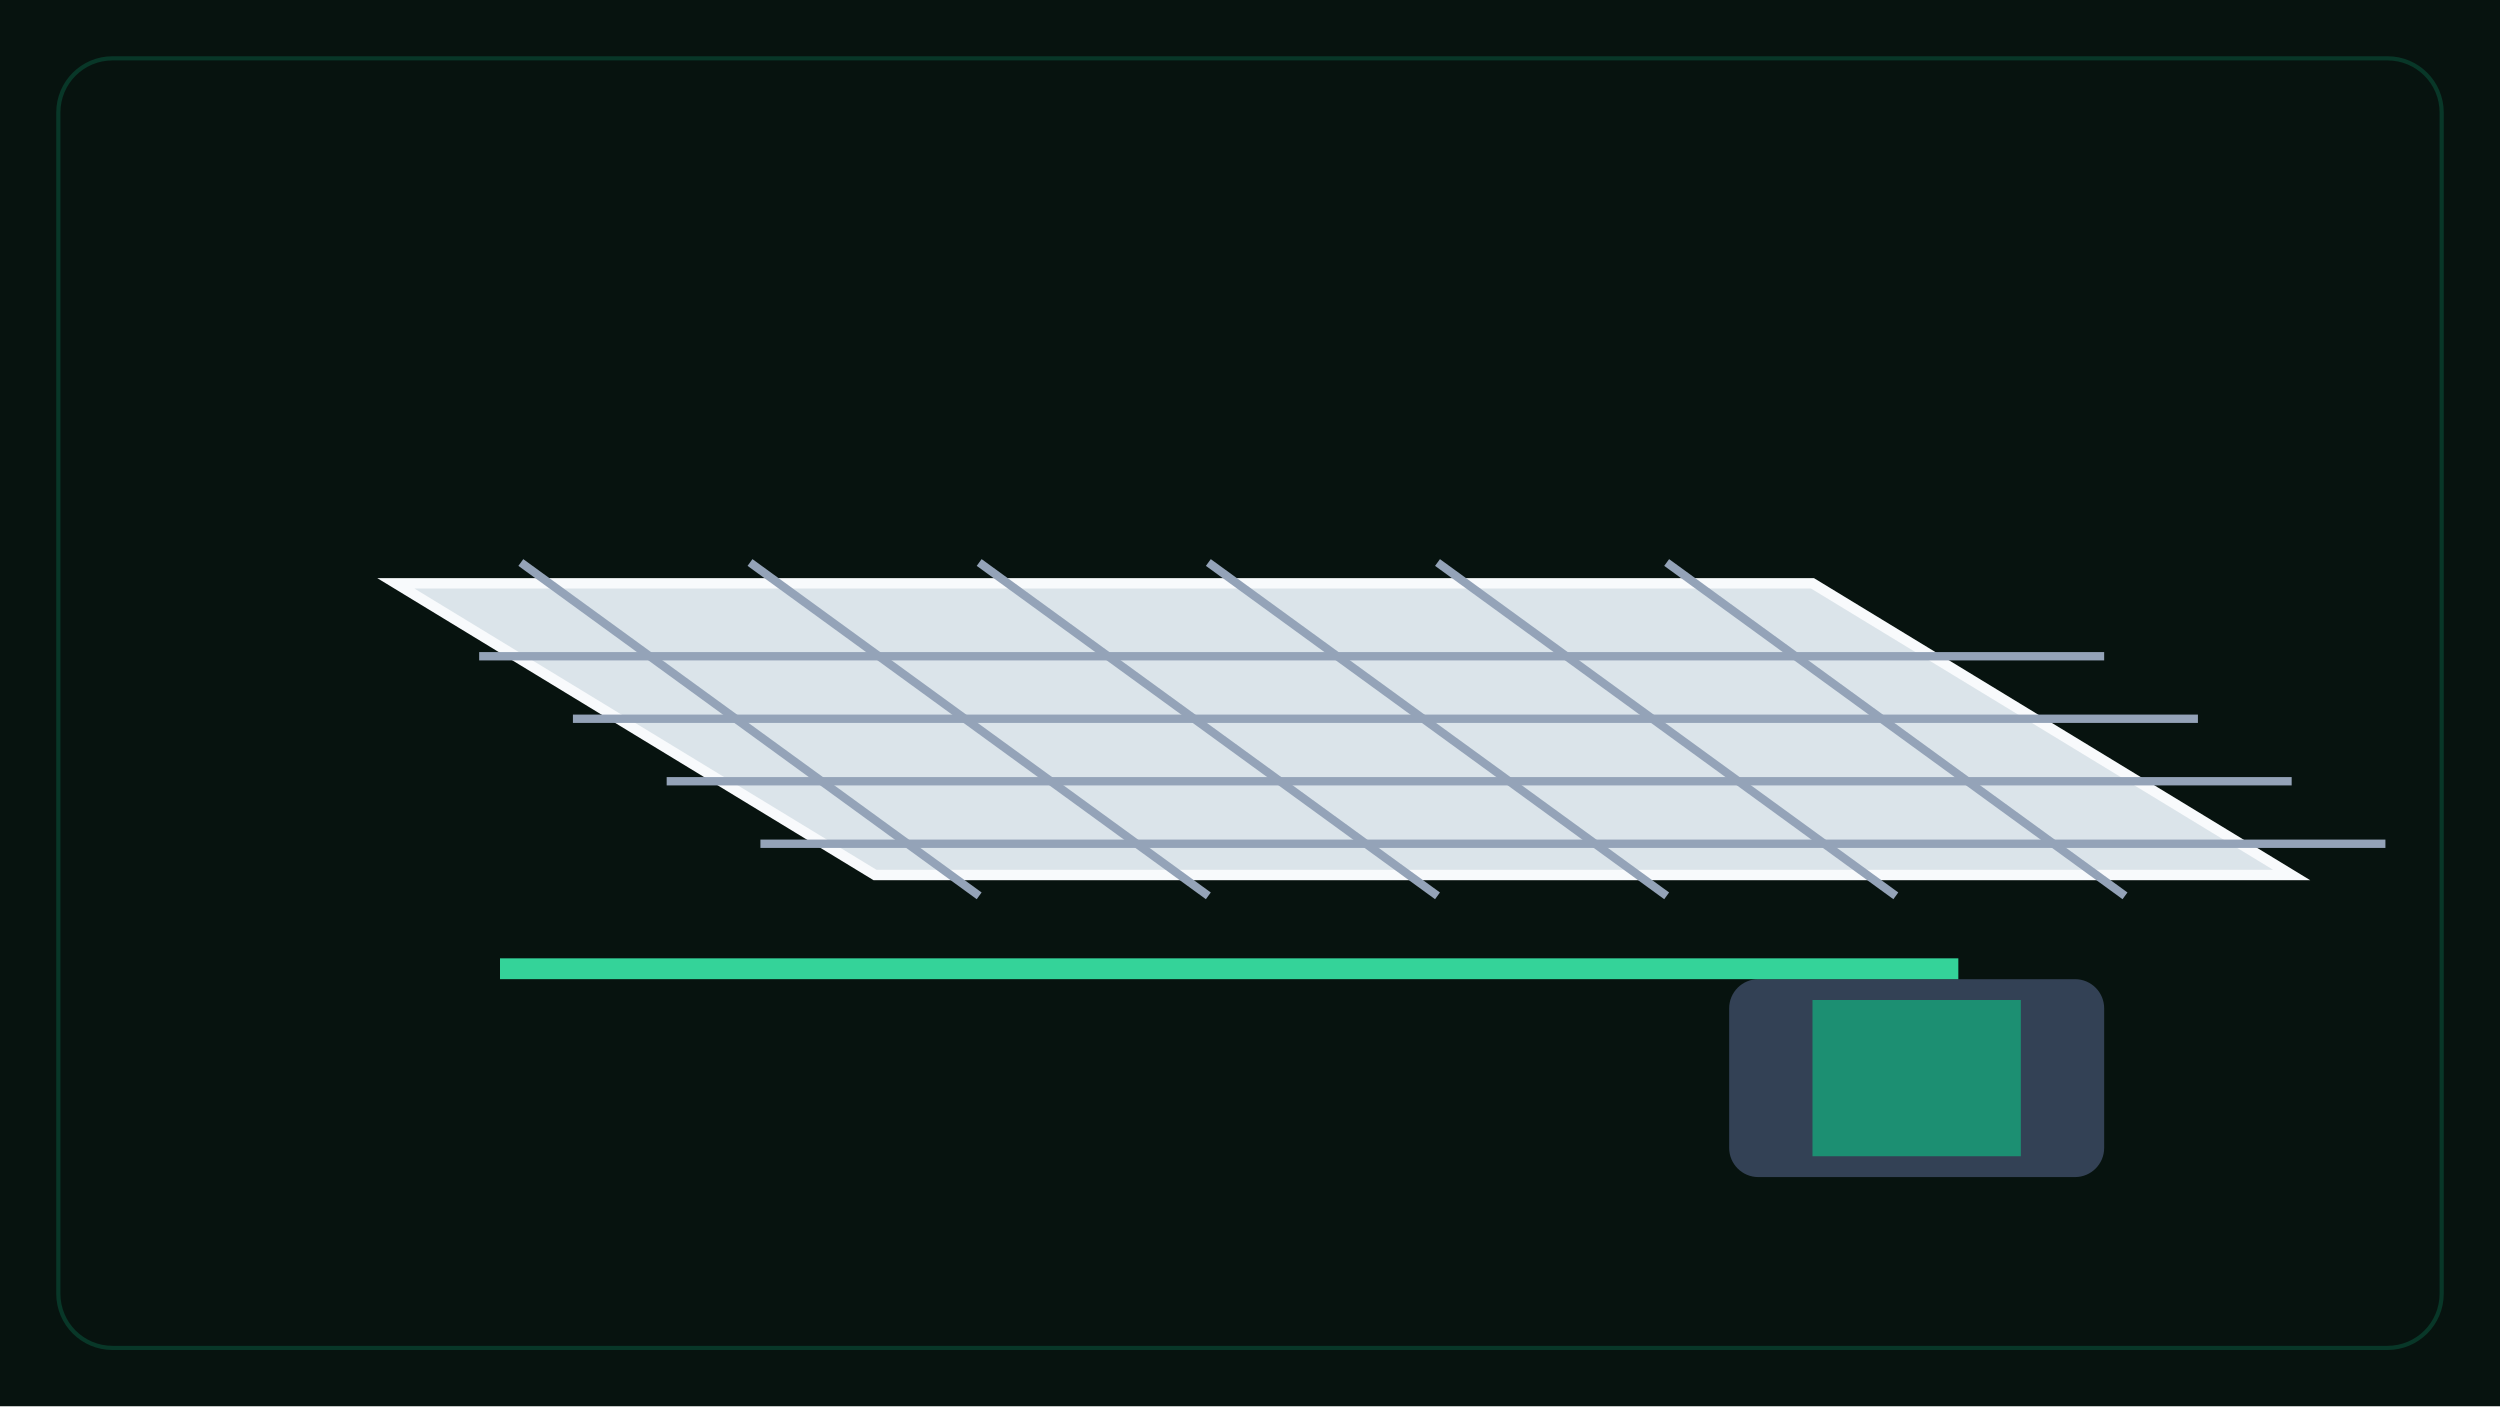
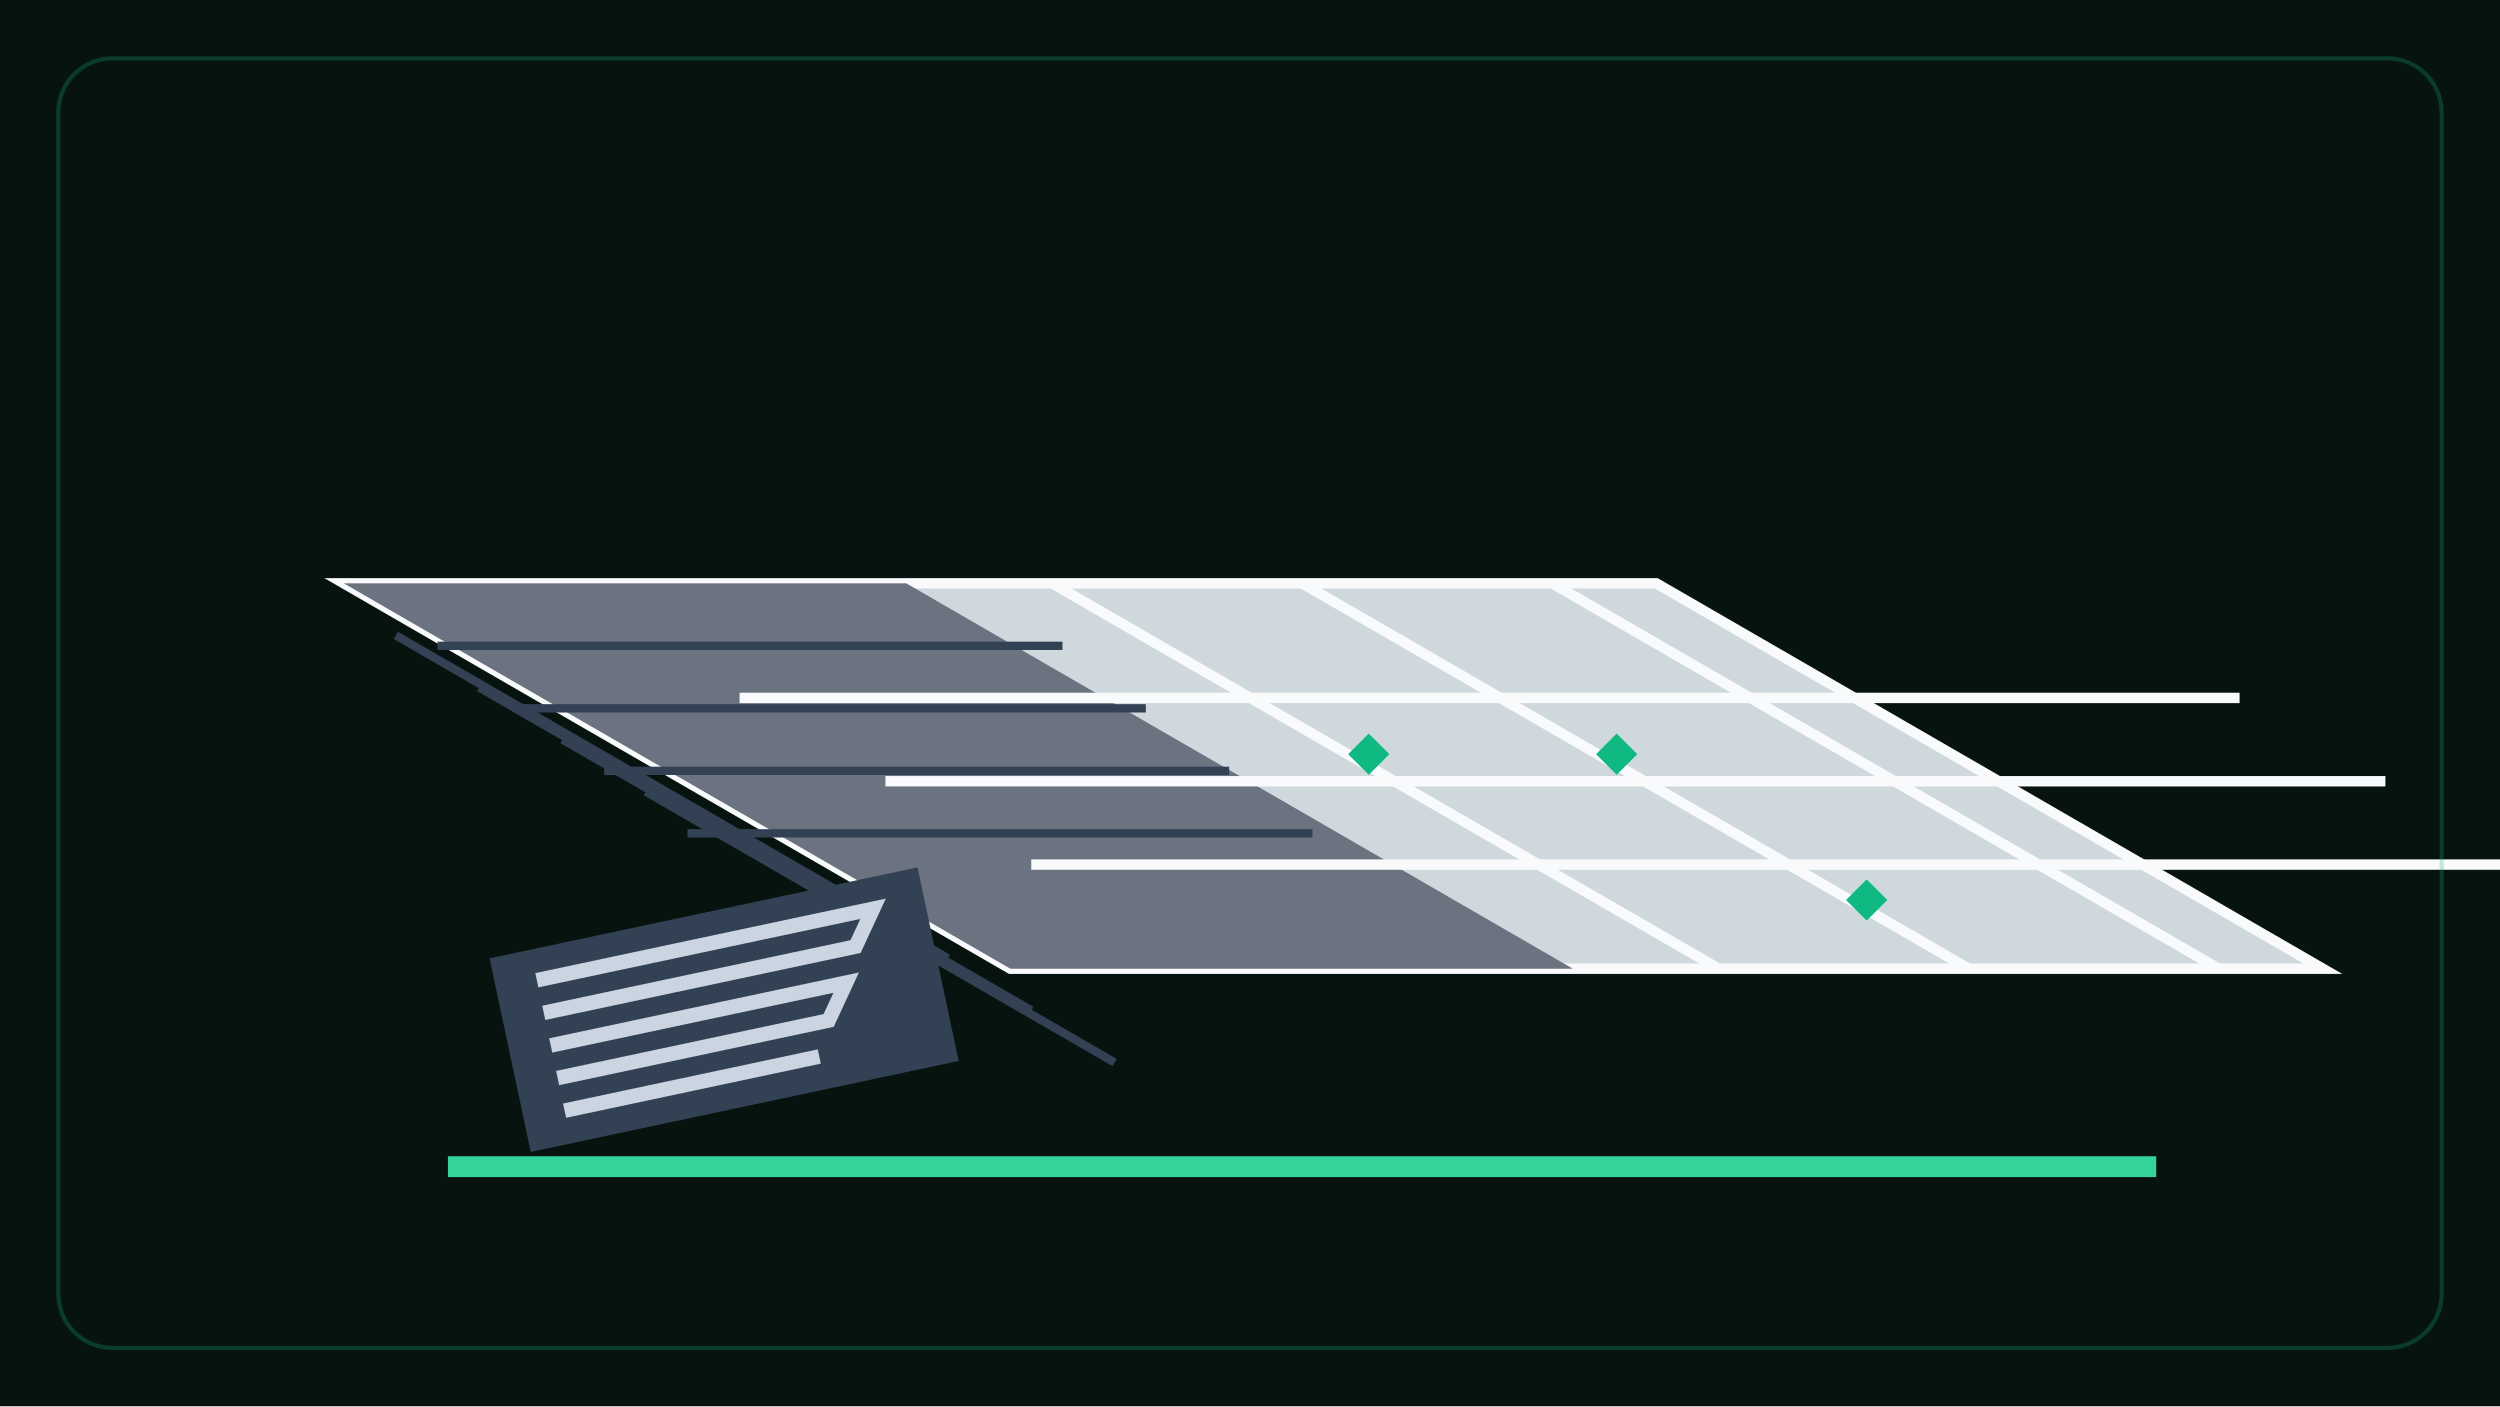
<svg xmlns="http://www.w3.org/2000/svg" viewBox="0 0 1200 675">
  <rect width="1200" height="675" fill="#07130f" />
-   <g transform="translate(110 110)">
-     <polygon points="80,170 760,170 990,310 310,310" fill="#dbe4ea" stroke="#f8fafc" stroke-width="5" />
-     <g stroke="#94a3b8" stroke-width="4">
-       <path d="M140 160l220 160M250 160l220 160M360 160l220 160M470 160l220 160M580 160l220 160M690 160l220 160" />
-       <path d="M120 205h780M165 235h780M210 265h780M255 295h780" />
+   <g transform="translate(85 105)">
+     <polygon points="80,175 710,175 1030,360 400,360" fill="#cfd8dc" stroke="#f8fafc" stroke-width="5" />
+     <polygon points="80,175 350,175 670,360 400,360" fill="#6b7280" />
+     <g stroke="#f8fafc" stroke-width="5">
+       <path d="M420 175l320 185M540 175l320 185M660 175l320 185" />
+       <path d="M270 230h720M340 270h720M410 310h720" />
    </g>
-     <rect x="720" y="360" width="180" height="95" rx="14" fill="#334155" />
-     <path d="M760 370h100v75H760z" fill="#10b981" opacity=".65" />
-     <path d="M130 355h700" stroke="#34d399" stroke-width="10" />
+     <g stroke="#334155" stroke-width="4">
+       <path d="M105 200l225 130M145 225l225 130M185 250l225 130M225 275l225 130" />
+       <path d="M125 205h300M165 235h300M205 265h300M245 295h300" />
+     </g>
+     <g fill="#10b981">
+       <rect x="684" y="250" width="14" height="14" transform="rotate(45 691 257)" />
+       <rect x="804" y="320" width="14" height="14" transform="rotate(45 811 327)" />
+       <rect x="565" y="250" width="14" height="14" transform="rotate(45 572 257)" />
+     </g>
+     <g transform="translate(150 355) rotate(-12)">
+       <path d="M0 0h210v95H0z" fill="#334155" />
+       <path d="M20 15h165l-12 16H20m0 16h145l-12 16H20m0 16h125" stroke="#cbd5e1" stroke-width="7" fill="none" />
+     </g>
+     <path d="M130 455h820" stroke="#34d399" stroke-width="10" />
  </g>
-   <rect x="28" y="28" width="1144" height="619" rx="26" fill="none" stroke="#10b981" stroke-opacity=".22" stroke-width="2" />
+   <rect x="28" y="28" width="1144" height="619" rx="26" fill="none" stroke="#10b981" stroke-opacity=".25" stroke-width="2" />
</svg>
